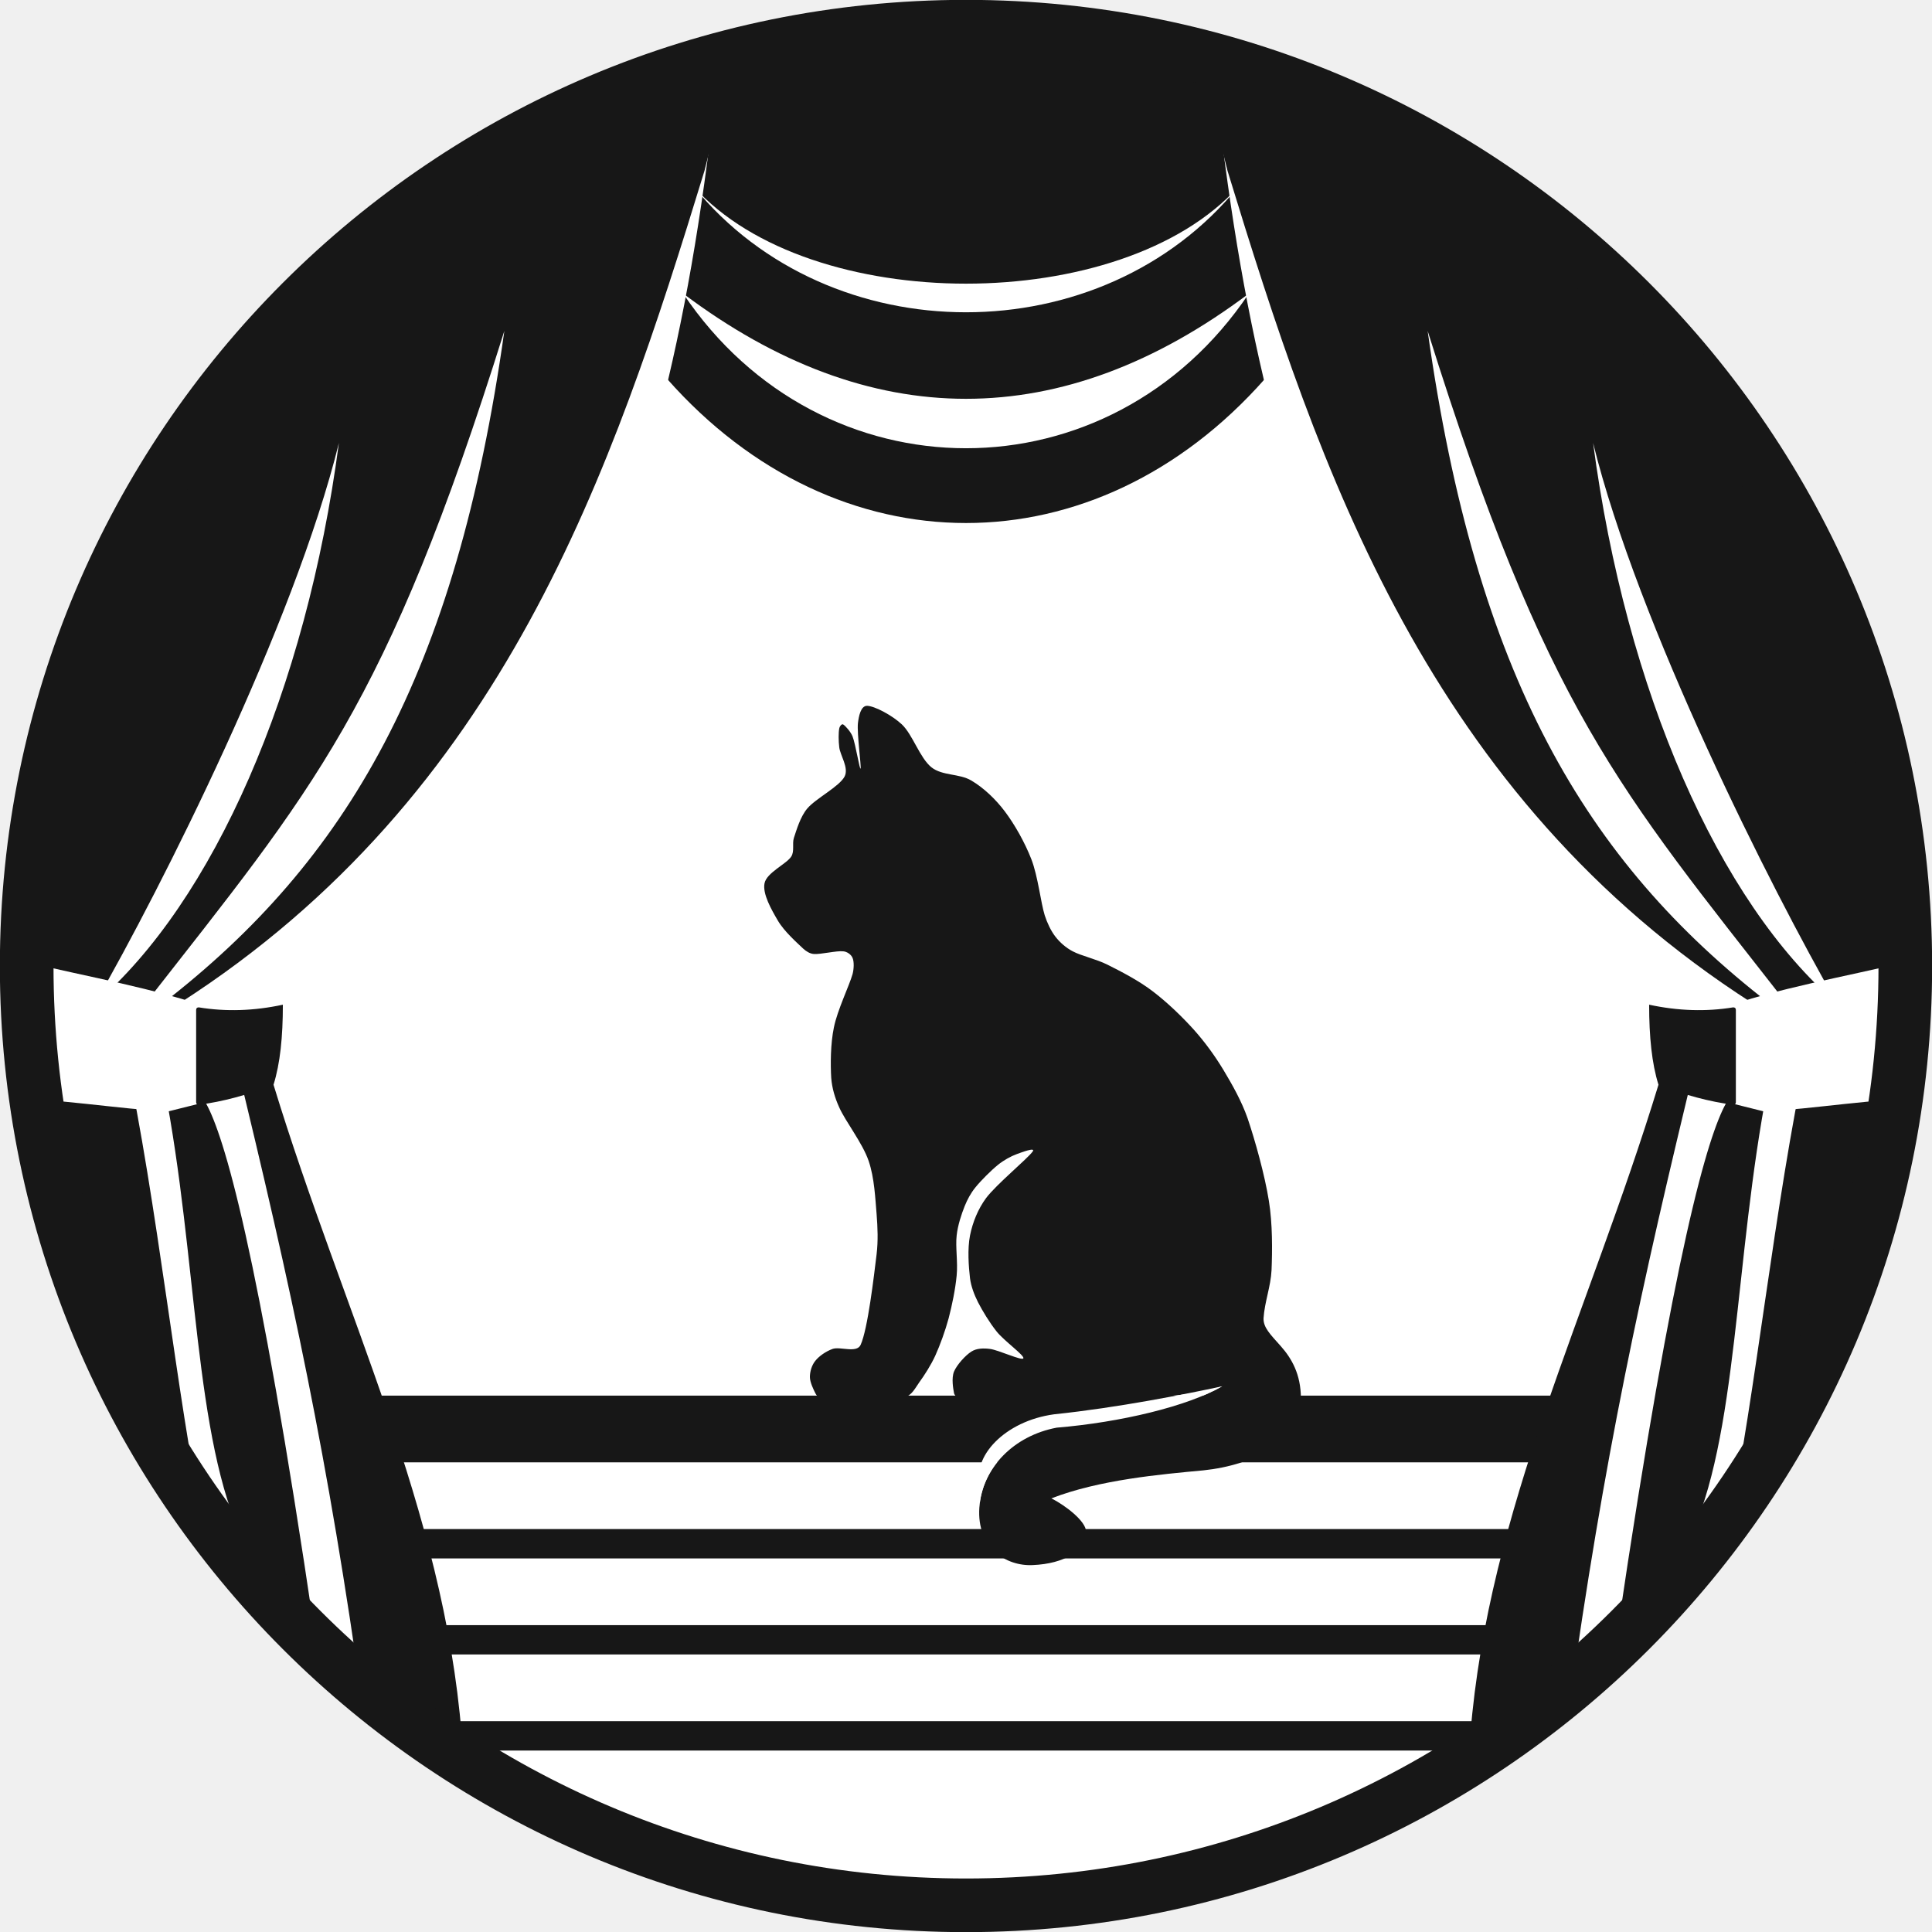
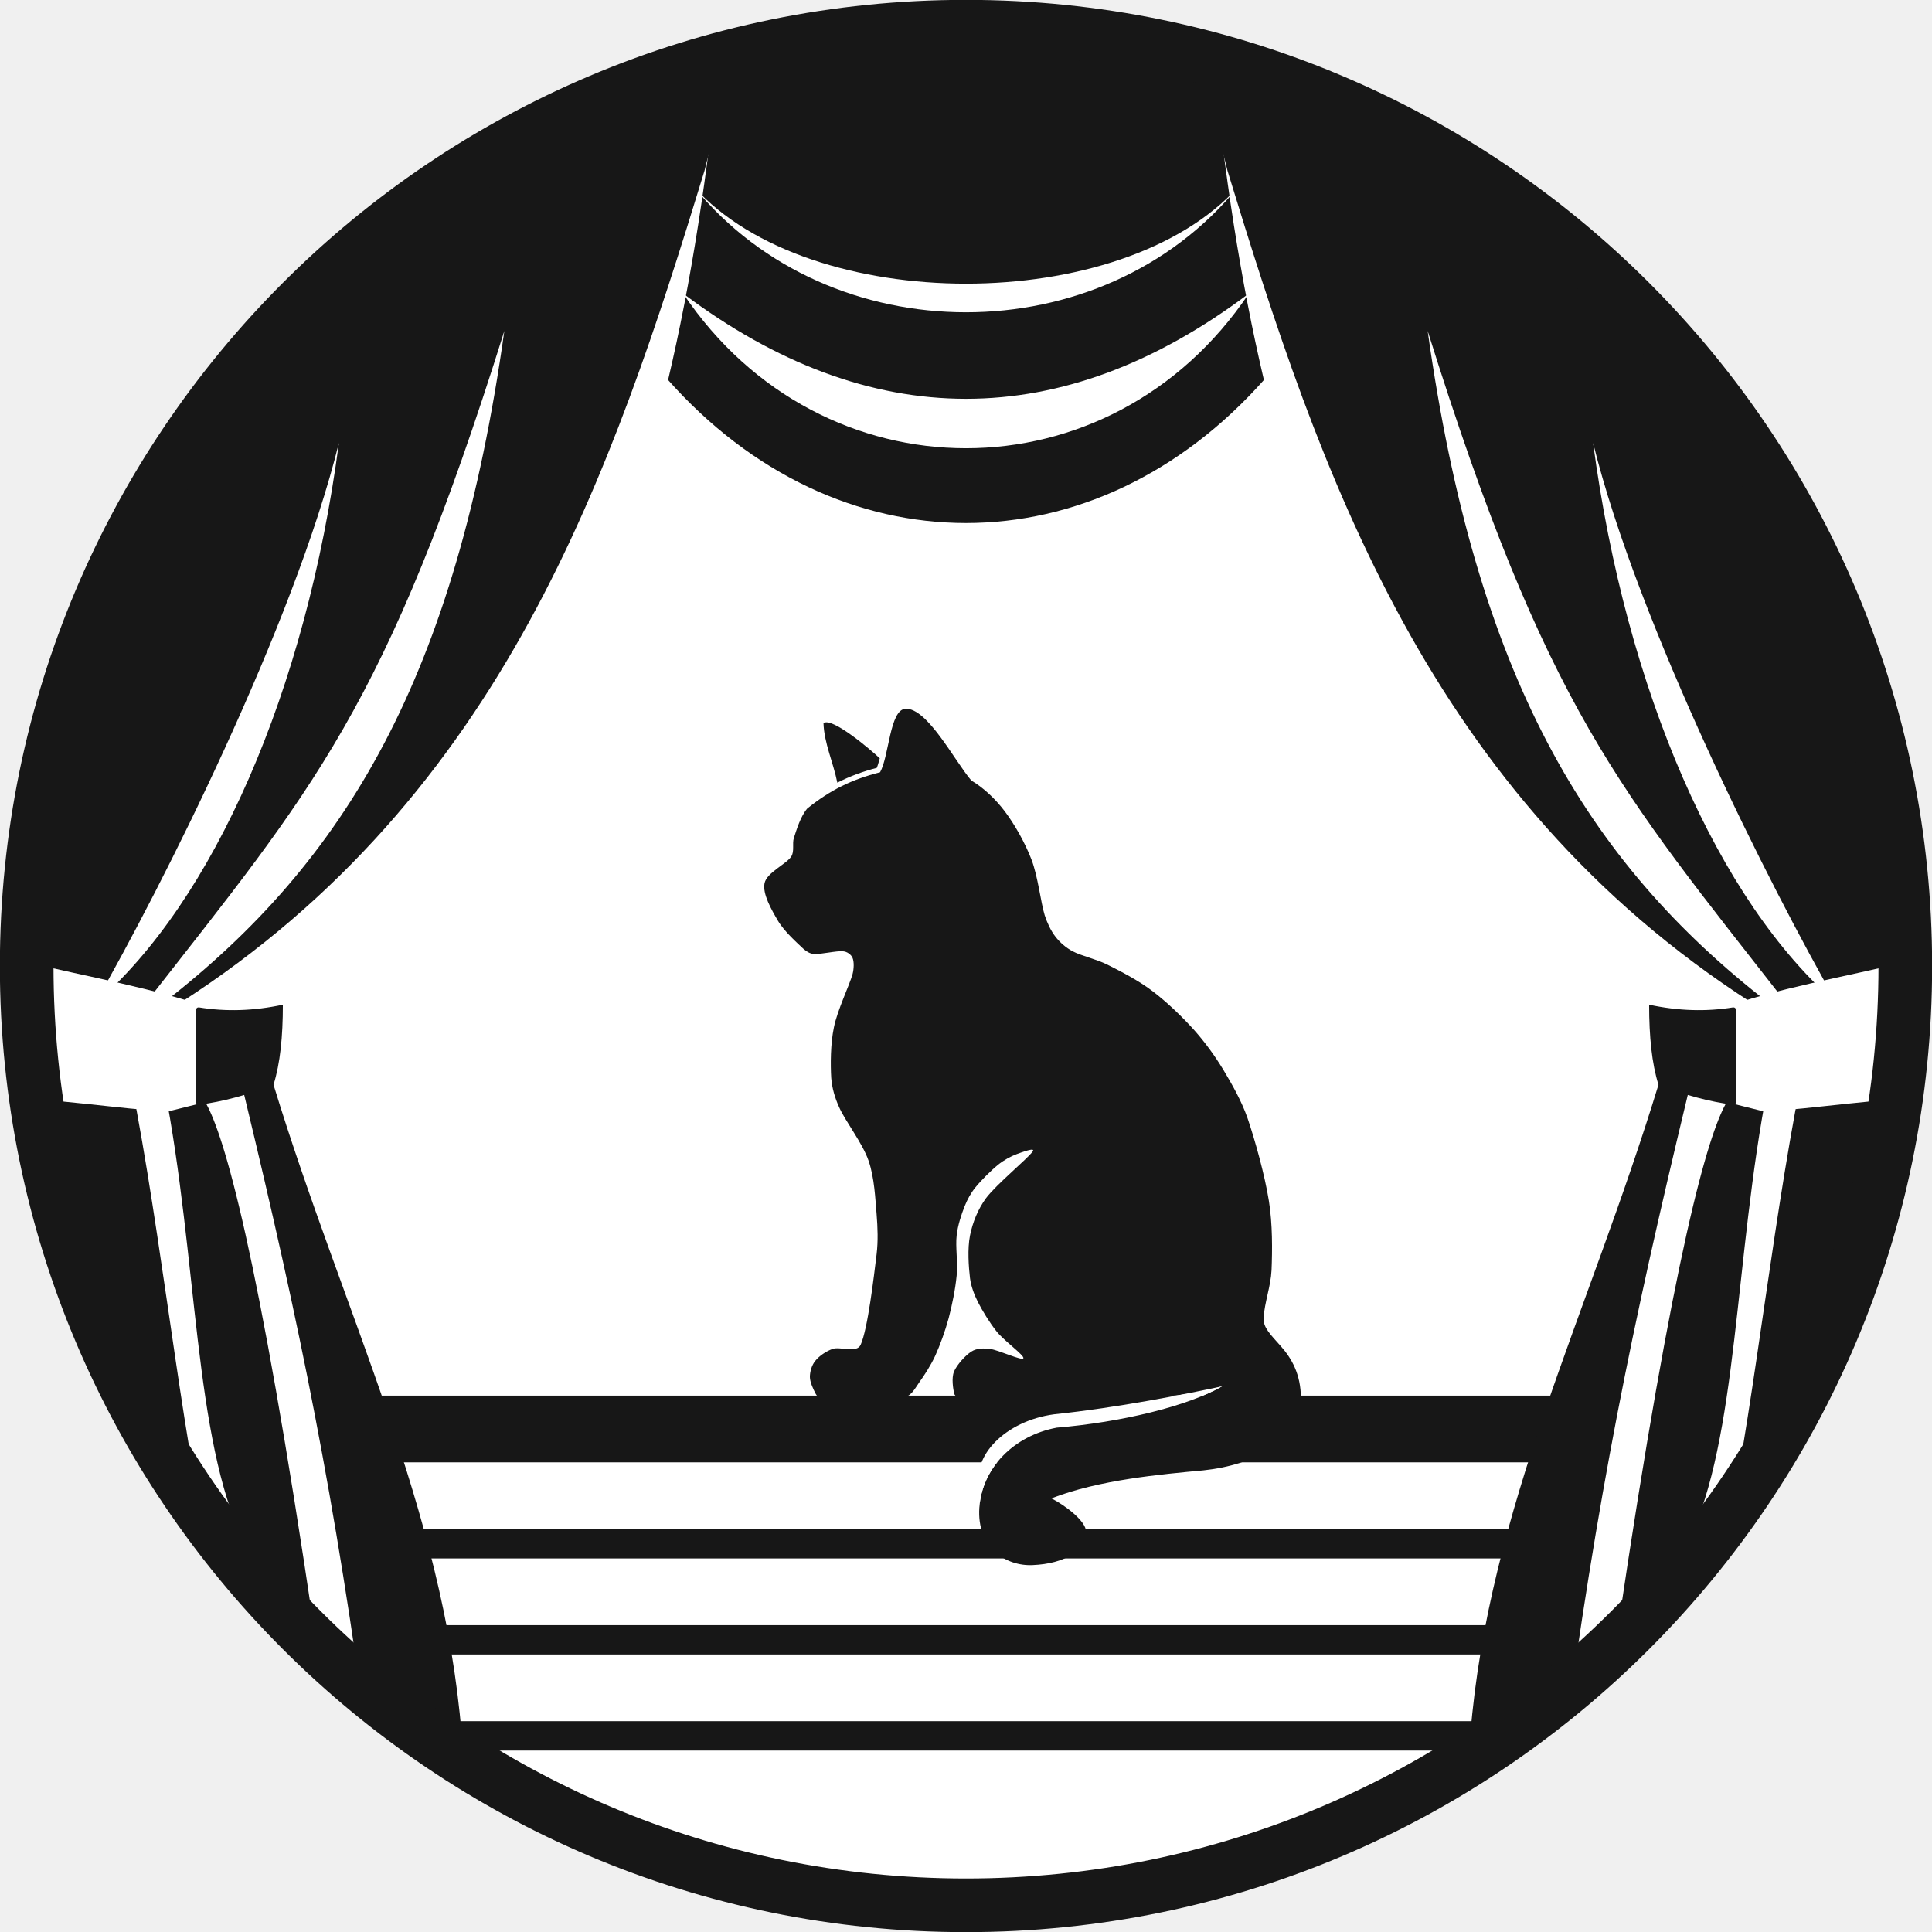
<svg xmlns="http://www.w3.org/2000/svg" viewBox="150 150 724 724">
  <defs>
    <clipPath id="ueber-kante">
      <rect x="0" y="0" width="1024" height="698" />
    </clipPath>
    <clipPath id="buehne">
      <circle cx="512" cy="512" r="343.0" />
    </clipPath>
    <g id="seitenvorhang">
      <path fill="#fff" d="M100,150H418V186C398.2,366.6 347.6,453.3 256.0,526.5L250,532H100Z" />
      <path fill="#171717" d="M100,150H421V186L414,214C379.5,326.7 338.9,447.9 217.2,526.0H100Z" />
      <path fill="#fff" d="M339,274C320.9,403.0 280.0,472.6 211.0,526.0L204.5,526C267.3,445.6 294.5,416.0 339.0,274.0Z" />
      <path fill="#fff" d="M277,316C264.7,409.0 229.9,487.9 185.7,526.0L185.6,526C210.4,482.8 260.2,384.1 277.0,316.0Z" />
      <path fill="#171717" d="M100,540H246L252.5,556.5C278.7,642.2 316.2,715.6 323.0,800.0H100Z" />
      <path fill="#fff" d="M197,545C208.9,600.3 216.4,674.5 226.0,720.0L238,720C221.7,678.0 223.5,609.3 209.0,545.0Z" />
      <path fill="#fff" d="M223.3,545C217.5,592.0 227.0,473.0 272.0,790.0L286,790C273.0,696.7 259.5,634.0 237.8,545.0Z" />
      <path fill="#fff" d="M150,508C175.0,514.7 198.0,518.1 222.0,525.5L240,527L240,556L225,563.5L213,566.5C195.0,565.7 171.1,561.5 150.0,561.5Z" />
      <path fill="#171717" d="M223.5,528.5Q223.5,527.5 224.5,527.5Q239.75,530.0 256,526.5C256,538.5 255.0,548.5 252.5,556.5Q238.0,562.25 224.5,564Q223.5,564 223.5,563Z" />
    </g>
  </defs>
  <g clip-path="url(#buehne)">
    <circle cx="512" cy="512" r="343.0" fill="#fff" />
    <g id="boden">
      <rect x="0" y="673" width="1024" height="400" fill="#fff" />
      <rect x="0" y="673" width="1024" height="25" fill="#171717" />
      <g fill="#171717">
        <rect x="0" y="723" width="1024" height="11" />
        <rect x="0" y="759" width="1024" height="11" />
        <rect x="0" y="795" width="1024" height="11" />
      </g>
    </g>
    <g id="schabracke">
      <path fill="#171717" d="M400,150H624V292C560.4,364.0 463.6,364.0 400,292Z" />
      <path fill="#fff" d="M410,220C453.5,268.4 570.5,268.4 614.0,220.0L614,220L614,220C563.0,282.7 461.0,282.7 410,220Z" />
      <path fill="#fff" d="M406,260C475.9,312.6 548.1,312.6 618.0,260.0L618,260C566.1,337.3 457.9,337.3 406,260Z" />
    </g>
    <use href="#seitenvorhang" />
    <use href="#seitenvorhang" transform="matrix(-1 0 0 1 1024 0)" />
  </g>
  <circle id="rahmen" cx="512" cy="512" r="352.0" fill="none" stroke="#171717" stroke-width="20.1" />
  <g id="katze">
-     <path d="M509,673.5C508.3,673.5 507.6,672.7 507.5,672.0C507.2,670.4 506.5,666.5 507.5,664.0C508.6,661.4 511.8,657.9 514.0,656.5C516.0,655.2 518.7,655.2 521.0,655.5C524.2,655.9 533.1,660.1 533.5,659.0C533.9,657.9 526.3,652.5 523.5,649.0C520.8,645.6 518.2,641.3 516.5,638.0C515.1,635.2 513.9,632.1 513.5,629.0C513.0,624.8 512.5,618.0 513.5,613.0C514.5,608.0 516.5,603.1 519.5,599.0C523.4,593.8 535.1,584.2 537.0,581.5C538.2,579.8 532.9,581.8 531.0,582.5C528.8,583.3 526.1,584.8 524.0,586.5C521.4,588.6 517.6,592.4 515.5,595.0C513.8,597.1 512.5,599.5 511.5,602.0C510.3,605.0 508.9,609.2 508.5,613.0C508.0,617.3 509.0,623.0 508.5,628.0C508.0,633.2 506.8,639.0 505.5,644.0C504.2,648.8 502.3,654.0 500.5,658.0C498.9,661.5 496.4,665.4 494.5,668.0C493.0,670.1 491.6,673.1 489.0,673.5C482.8,674.4 462.6,673.8 457.0,673.5C456.3,673.5 455.8,672.6 455.5,672.0C454.9,670.8 453.5,668.0 453.5,666.0C453.5,664.0 454.2,661.6 455.5,660.0C456.9,658.2 459.5,656.4 462.0,655.5C464.8,654.5 471.0,657.2 472.5,654.0C475.2,648.1 477.5,628.2 478.5,620.0C479.1,615.0 478.9,610.0 478.5,605.0C478.0,599.2 477.7,591.4 475.5,585.0C473.2,578.3 466.8,570.2 464.5,565.0C462.9,561.5 461.8,557.8 461.5,554.0C461.2,549.0 461.2,541.2 462.5,535.0C463.8,528.5 468.3,519.3 469.5,515.0C470.0,513.1 470.1,510.4 469.5,509.0C469.0,507.7 467.4,506.6 466.0,506.5C463.6,506.2 457.5,507.7 455.0,507.5C453.5,507.4 452.1,506.5 451.0,505.5C448.8,503.4 443.9,499.1 441.5,495.0C439.1,490.9 435.7,485.0 436.5,481.0C437.3,477.0 444.7,473.8 446.5,471.0C447.8,469.0 446.8,466.2 447.5,464.0C448.5,461.0 449.9,456.1 452.5,453.0C455.7,449.2 464.5,444.8 466.5,441.0C468.2,437.7 464.8,433.0 464.5,430.0C464.2,427.7 464.2,424.4 464.5,423.0C464.6,422.3 465.4,421.1 466.0,421.5C466.8,422.0 468.8,424.2 469.5,426.0C470.6,428.8 472.2,438.8 472.5,438.0C472.8,437.2 471.1,424.9 471.5,421.0C471.8,418.6 472.5,414.4 475.0,414.5C477.8,414.6 484.4,418.1 488.0,421.5C492.0,425.3 494.7,434.0 499.0,437.5C503.1,440.8 509.5,439.8 514.0,442.5C518.6,445.2 523.1,449.5 526.5,454.0C530.2,458.9 534.0,465.6 536.5,472.0C539.0,478.5 540.0,488.2 541.5,493.0C542.4,495.8 543.8,498.8 545.5,501.0C547.2,503.2 549.5,505.2 552.0,506.5C555.2,508.2 560.8,509.4 565.0,511.5C570.0,514.0 576.8,517.5 582.0,521.5C587.4,525.6 593.1,531.1 597.5,536.0C601.6,540.6 605.3,545.7 608.5,551.0C611.8,556.5 615.3,562.7 617.5,569.0C620.3,577.2 624.0,590.5 625.5,600.0C626.9,608.6 626.8,618.7 626.5,626.0C626.2,632.1 623.9,637.9 623.5,644.0C623.4,647.5 626,650 630,654.5C634,659 637.5,665 637.5,674C637.5,690 620,699 601,701C585,702.5 562,704.5 544,711.5C549,714 557,720 557,724C557,731 549,736 537,736.5C527,737 516,730 517,715C518,700 530,688 546,685C570,683 595,677 608,669.5C600,672 590,673.4 580,673.6L509,673.5Z" fill="#171717" />
+     <path d="M509,673.5C508.3,673.5 507.6,672.7 507.5,672.0C507.2,670.4 506.5,666.5 507.5,664.0C508.6,661.4 511.8,657.9 514.0,656.5C516.0,655.2 518.7,655.2 521.0,655.5C524.2,655.9 533.1,660.1 533.5,659.0C533.9,657.9 526.3,652.5 523.5,649.0C520.8,645.6 518.2,641.3 516.5,638.0C515.1,635.2 513.9,632.1 513.5,629.0C513.0,624.8 512.5,618.0 513.5,613.0C514.5,608.0 516.5,603.1 519.5,599.0C523.4,593.8 535.1,584.2 537.0,581.5C538.2,579.8 532.9,581.8 531.0,582.5C528.8,583.3 526.1,584.8 524.0,586.5C521.4,588.6 517.6,592.4 515.5,595.0C513.8,597.1 512.5,599.5 511.5,602.0C510.3,605.0 508.9,609.2 508.5,613.0C508.0,617.3 509.0,623.0 508.5,628.0C508.0,633.2 506.8,639.0 505.5,644.0C504.2,648.8 502.3,654.0 500.5,658.0C498.9,661.5 496.4,665.4 494.5,668.0C493.0,670.1 491.6,673.1 489.0,673.5C482.8,674.4 462.6,673.8 457.0,673.5C456.3,673.5 455.8,672.6 455.5,672.0C454.9,670.8 453.5,668.0 453.5,666.0C453.5,664.0 454.2,661.6 455.5,660.0C456.9,658.2 459.5,656.4 462.0,655.5C464.8,654.5 471.0,657.2 472.5,654.0C475.2,648.1 477.5,628.2 478.5,620.0C479.1,615.0 478.9,610.0 478.5,605.0C478.0,599.2 477.7,591.4 475.5,585.0C473.2,578.3 466.8,570.2 464.5,565.0C462.9,561.5 461.8,557.8 461.5,554.0C461.2,549.0 461.2,541.2 462.5,535.0C463.8,528.5 468.3,519.3 469.5,515.0C470.0,513.1 470.1,510.4 469.5,509.0C469.0,507.7 467.4,506.6 466.0,506.5C463.6,506.2 457.5,507.7 455.0,507.5C453.5,507.4 452.1,506.5 451.0,505.5C448.8,503.4 443.9,499.1 441.5,495.0C439.1,490.9 435.7,485.0 436.5,481.0C437.3,477.0 444.7,473.8 446.5,471.0C447.8,469.0 446.8,466.2 447.5,464.0C448.5,461.0 449.9,456.1 452.5,453.0C461.20,446.00 469.20,442.10 479.80,439.40C483.20,433.40 483.40,416.00 489.30,415.60C497.50,415.20 507.70,435.10 514.00,442.50C518.6,445.2 523.1,449.5 526.5,454.0C530.2,458.9 534.0,465.6 536.5,472.0C539.0,478.5 540.0,488.2 541.5,493.0C542.4,495.8 543.8,498.8 545.5,501.0C547.2,503.2 549.5,505.2 552.0,506.5C555.2,508.2 560.8,509.4 565.0,511.5C570.0,514.0 576.8,517.5 582.0,521.5C587.4,525.6 593.1,531.1 597.5,536.0C601.6,540.6 605.3,545.7 608.5,551.0C611.8,556.5 615.3,562.7 617.5,569.0C620.3,577.2 624.0,590.5 625.5,600.0C626.9,608.6 626.8,618.7 626.5,626.0C626.2,632.1 623.9,637.9 623.5,644.0C623.4,647.5 626,650 630,654.5C634,659 637.5,665 637.5,674C637.5,690 620,699 601,701C585,702.5 562,704.5 544,711.5C549,714 557,720 557,724C557,731 549,736 537,736.5C527,737 516,730 517,715C518,700 530,688 546,685C570,683 595,677 608,669.5C600,672 590,673.4 580,673.6L509,673.5ZM463.78,443.30C468.53,440.85 473.62,439.01 478.55,437.76C478.74,437.42 479.21,436.00 479.69,434.18C476.9,431.5 461.8,418.5 458.6,421.0C458.8,428.4 462.3,435.8 463.78,443.30Z" fill="#171717" />
    <path d="M608,669.5C595,677 570,683 546,685C530,688 518,700 517,715L517.4,707C514,696 526.5,682.5 545,680C569,677.5 594,672.5 608,669.5Z" fill="#fff" />
  </g>
</svg>
